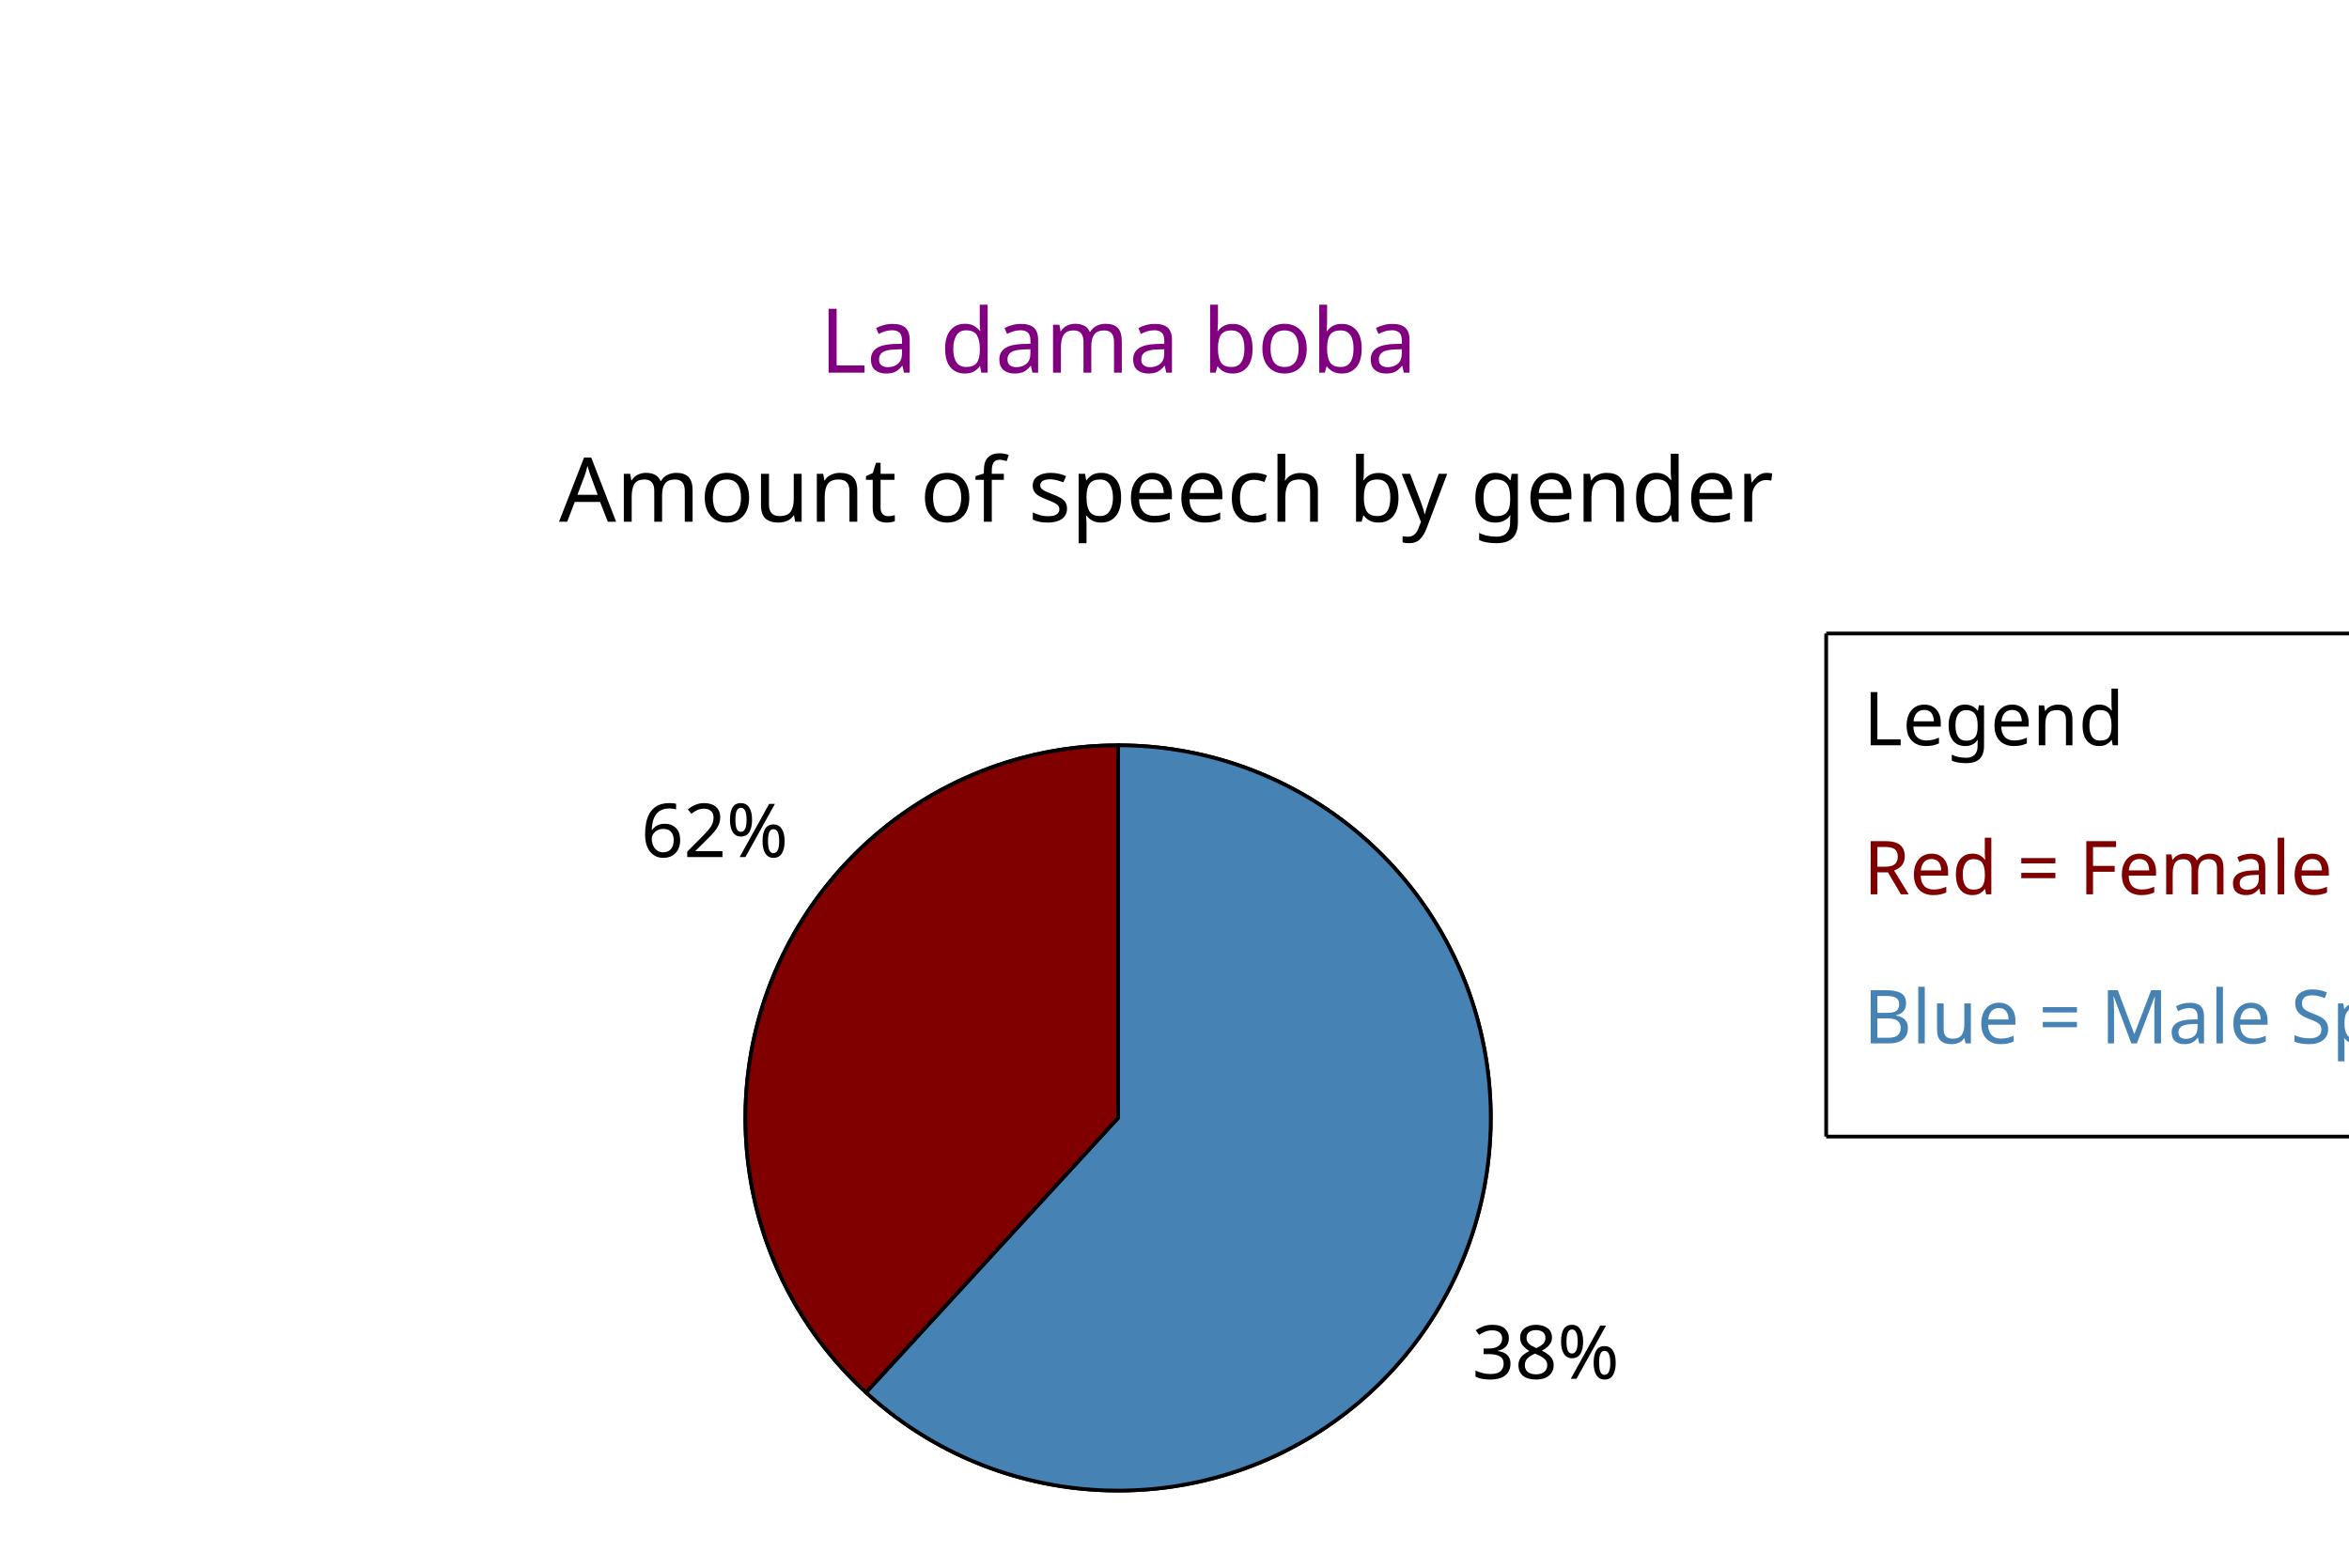
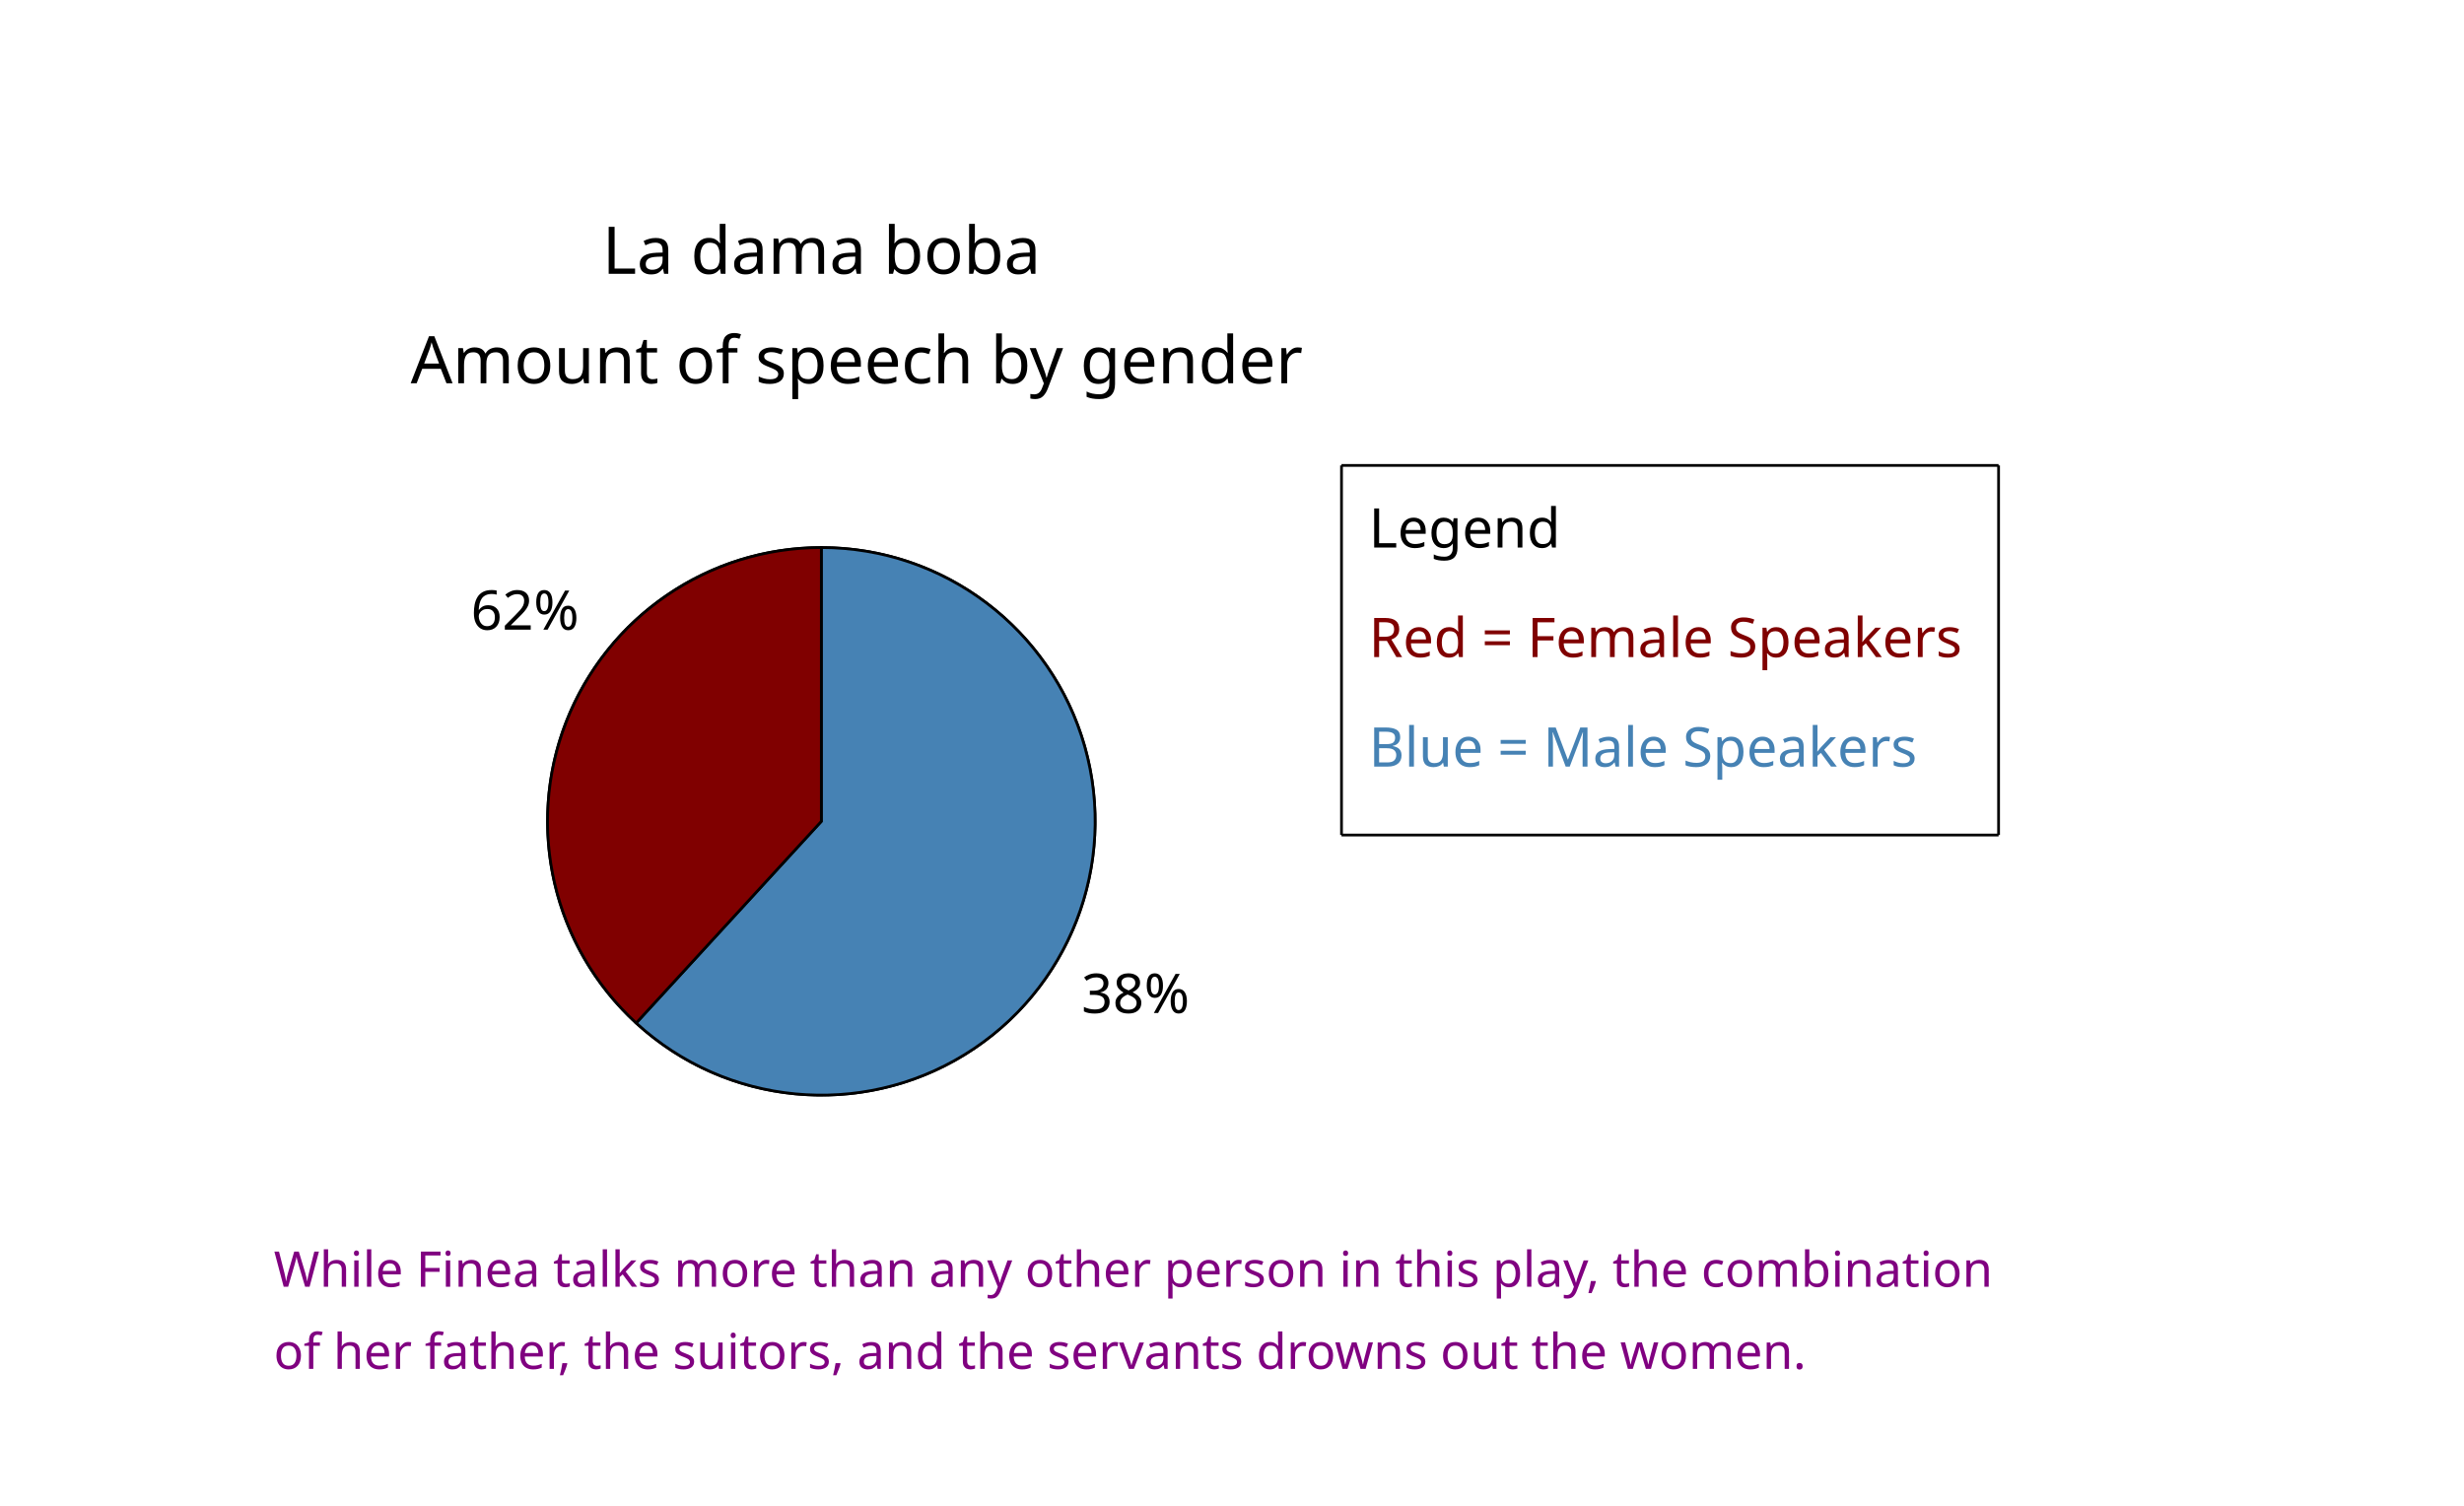
- <svg xmlns="http://www.w3.org/2000/svg" width="100%" height="100%">
+ <svg xmlns="http://www.w3.org/2000/svg" width="900" height="550" viewBox="0 0 900 550">
  <g transform="translate(300 300)">
    <text x="-150" y="-160" fill="black" font-size="24" font-family="avenir">Amount of speech by gender</text>
-     <text x="-80" y="-200" fill="purple" font-size="24" font-family="avenir">La dama boba</text>
+     <text x="-80" y="-200" fill="black" font-size="24" font-family="avenir">La dama boba</text>
    <text x="200" y="-100" fill="black" font-size="20" font-family="avenir">Legend</text>
    <text x="95" y="70" fill="black" font-size="20" font-family="avenir">38%</text>
    <text x="-128" y="-70" fill="black" font-size="20" font-family="avenir">62%</text>
    <text x="200" y="-60" fill="maroon" font-size="20" font-family="avenir">Red = Female Speakers</text>
    <text x="200" y="-20" fill="steelblue" font-size="20" font-family="avenir">Blue = Male Speakers</text>
    <line x1="190" x2="430" y1="-130" y2="-130" stroke="black" stroke-width="1" fill="none" />
    <line x1="190" x2="190" y1="-130" y2="5" stroke="black" stroke-width="1" fill="none" />
    <line x1="190" x2="430" y1="5" y2="5" stroke="black" stroke-width="1" fill="none" />
    <line x1="430" x2="430" y1="-130" y2="5" stroke="black" stroke-width="1" fill="none" />
    <text x="-200" y="170" fill="purple" font-size="18" font-family="avenir">While Finea talks more than any other person in this play, the combination </text>
    <text x="-200" y="200" fill="purple" font-size="18" font-family="avenir">of her father, the suitors, and the servants drowns out the women.</text>
  </g>
  <g transform="translate(300 300) rotate(-90)">
    <circle cx="0" cy="0" r="100" style="stroke:black; stroke-width:1; fill:none" />
-     <path id="manWedge" d="M0,0                     L 100,0                     A100,100 0, 1,1 -73.662,-67.631                     Z" style="stroke:black; stroke-width:1; fill: steelblue" />
-     <path id="femWedge" d="M0,0                     L -73.662,-67.631                     A100,100 0 0,1 100,-2.4492935982947064E-14                     Z" style="stroke:black; stroke-width:1; fill: maroon" />
+     <path id="boba_manWedge" d="M0,0                     L 100,0                     A100,100 0, 1,1 -73.662,-67.631                     Z" style="stroke:black; stroke-width:1; fill: steelblue" />
+     <path id="boba_femWedge" d="M0,0                     L -73.662,-67.631                     A100,100 0 0,1 100,-2.4492935982947064E-14                     Z" style="stroke:black; stroke-width:1; fill: maroon" />
  </g>
</svg>
